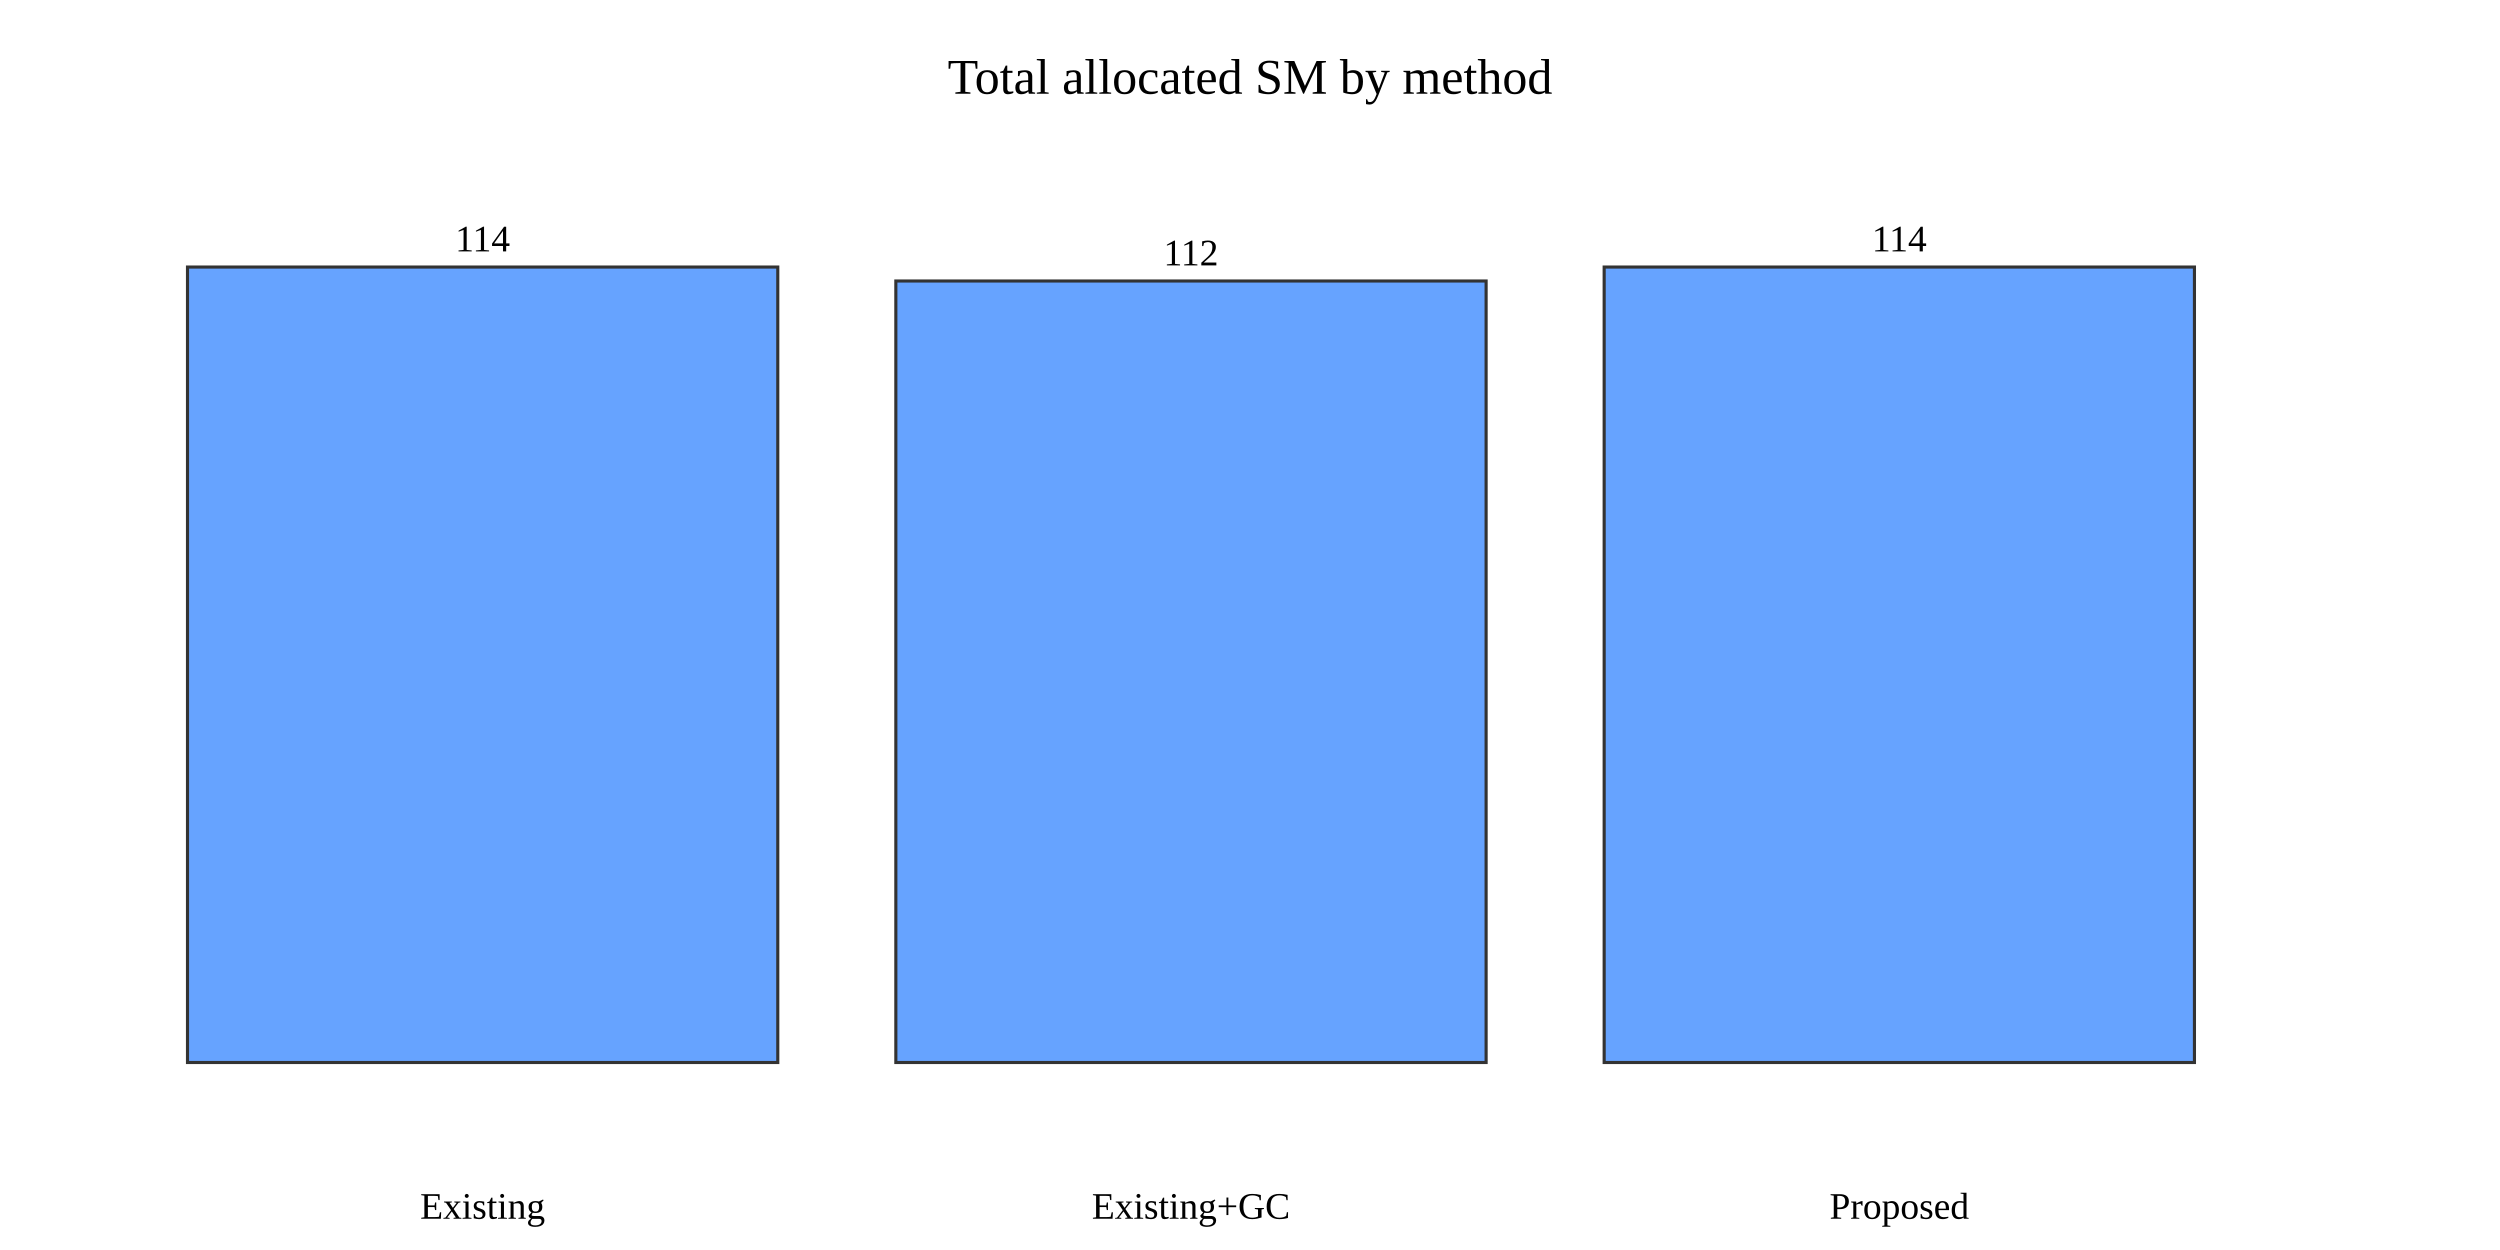
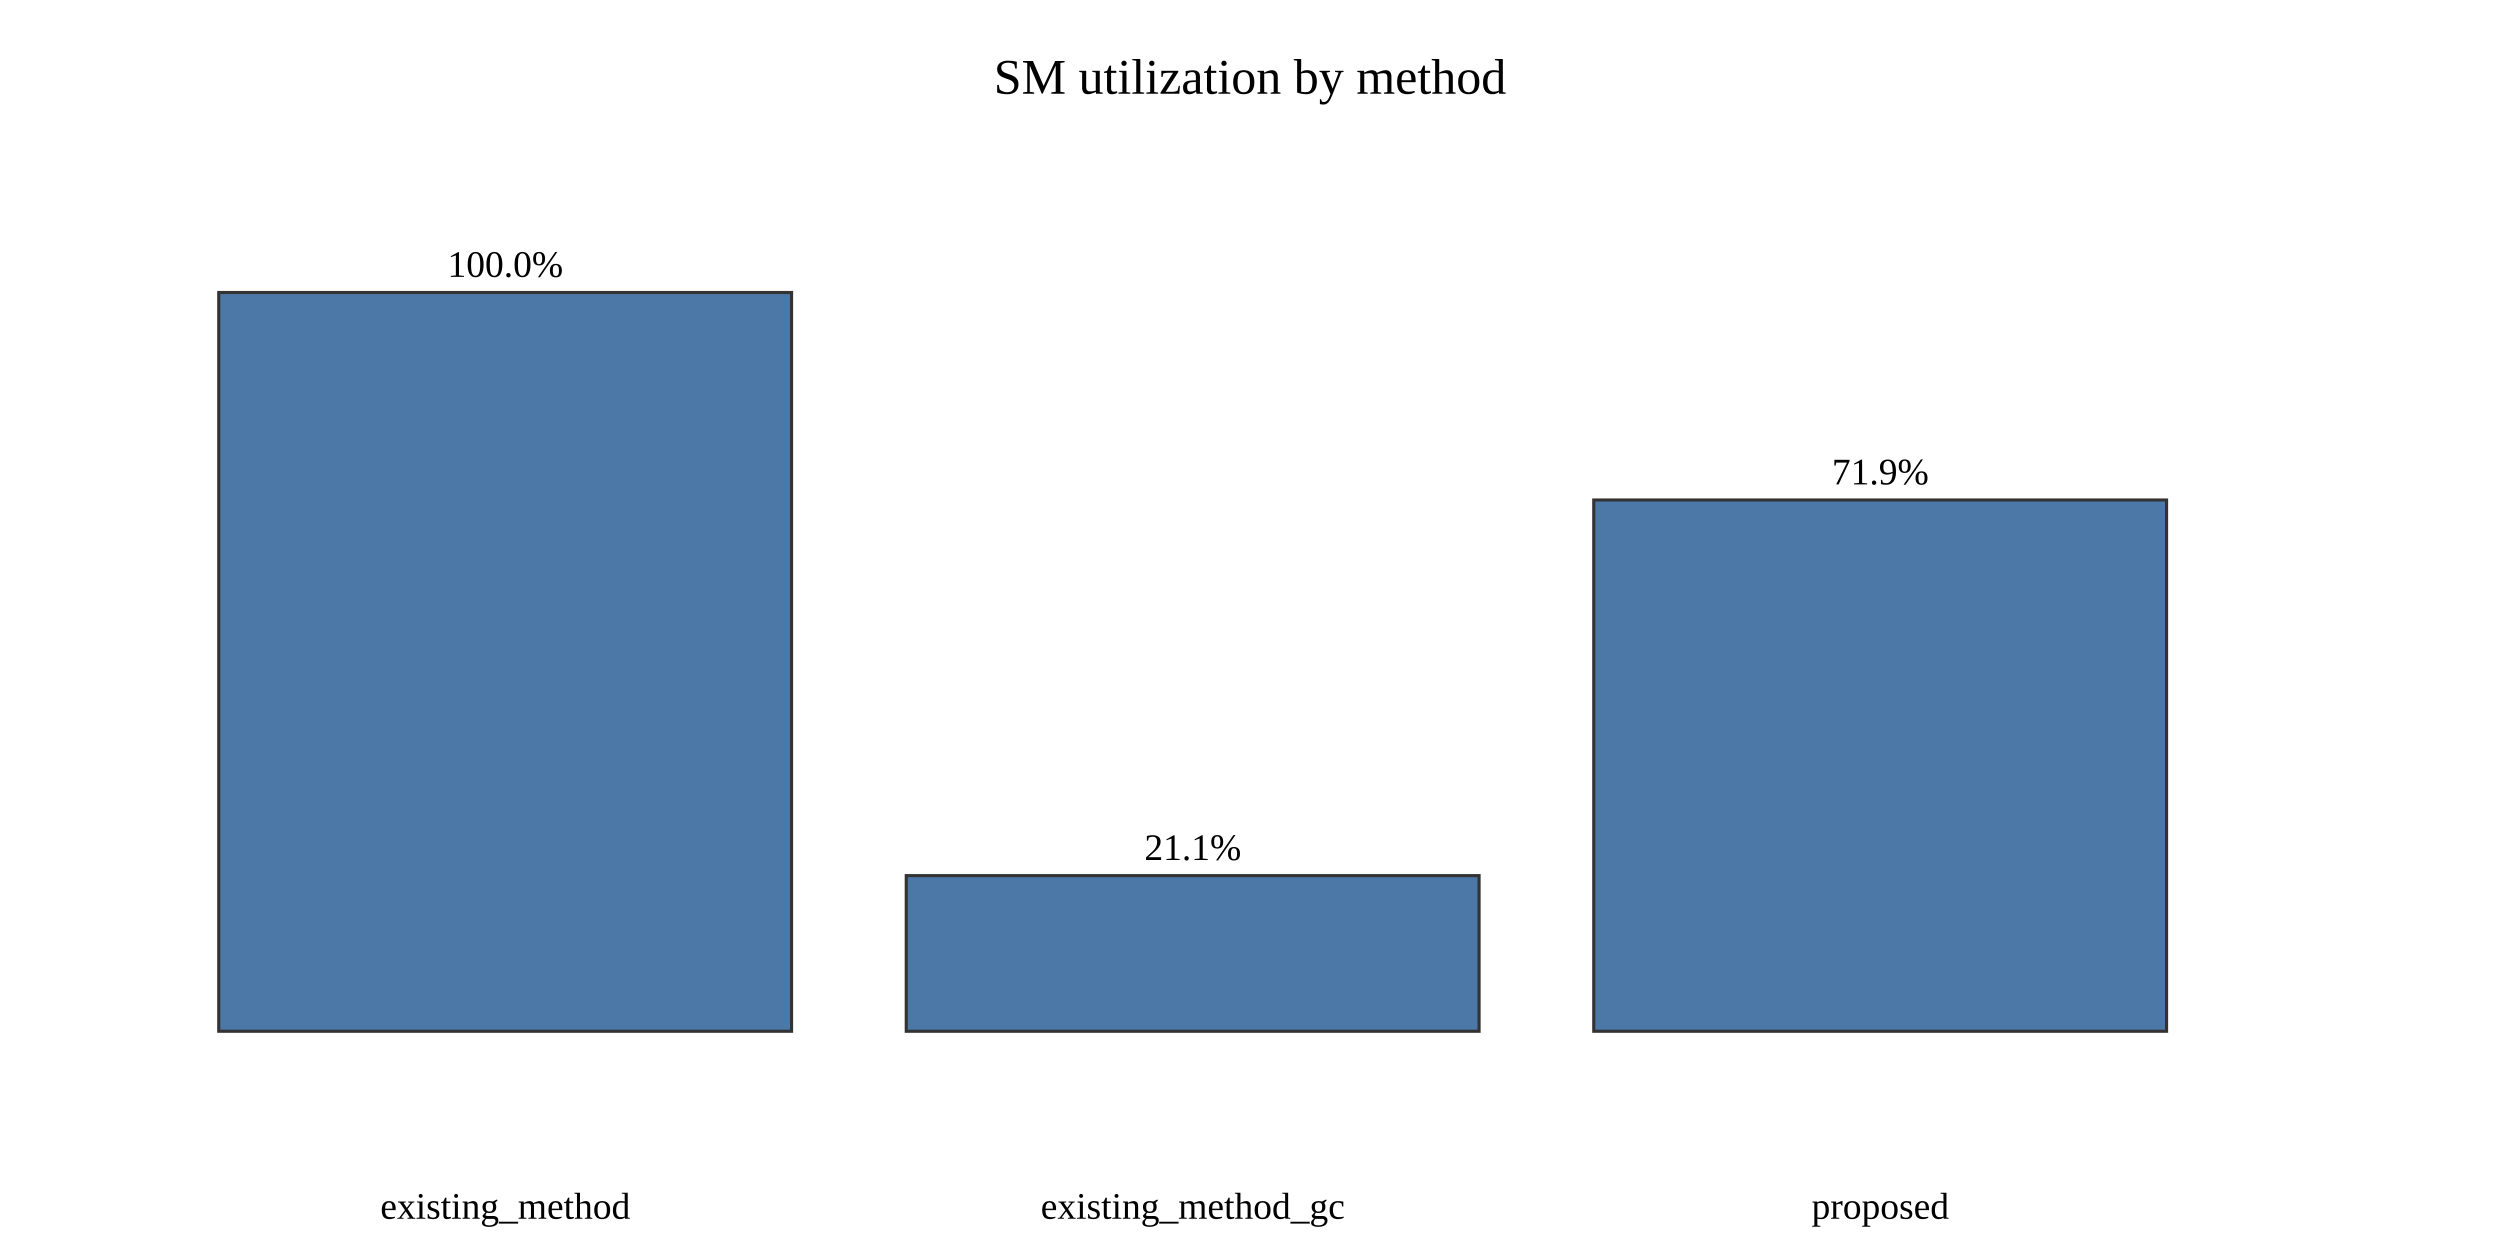
<svg xmlns="http://www.w3.org/2000/svg" width="800" height="400">
  <rect width="100%" height="100%" fill="#fff" />
-   <text x="400.0" y="30" text-anchor="middle" font-size="16">Total allocated SM by method</text>
-   <rect x="60.0" y="85.455" width="188.889" height="254.545" fill="#66a3ff" stroke="#333" />
-   <text x="154.444" y="390" text-anchor="middle" font-size="12">Existing</text>
-   <text x="154.444" y="80.455" text-anchor="middle" font-size="12">114</text>
-   <rect x="286.667" y="89.92" width="188.889" height="250.08" fill="#66a3ff" stroke="#333" />
-   <text x="381.111" y="390" text-anchor="middle" font-size="12">Existing+GC</text>
-   <text x="381.111" y="84.92" text-anchor="middle" font-size="12">112</text>
-   <rect x="513.333" y="85.455" width="188.889" height="254.545" fill="#66a3ff" stroke="#333" />
-   <text x="607.778" y="390" text-anchor="middle" font-size="12">Proposed</text>
-   <text x="607.778" y="80.455" text-anchor="middle" font-size="12">114</text>
+   <text x="400.0" y="30" text-anchor="middle" font-size="16">SM utilization by method</text>
+   <rect x="70.0" y="93.6" width="183.3" height="236.4" fill="#4c78a8" stroke="#333" />
+   <text x="161.7" y="390" text-anchor="middle" font-size="12">existing_method</text>
+   <text x="161.7" y="88.6" text-anchor="middle" font-size="12">100.0%</text>
+   <rect x="290.0" y="280.2" width="183.3" height="49.8" fill="#4c78a8" stroke="#333" />
+   <text x="381.7" y="390" text-anchor="middle" font-size="12">existing_method_gc</text>
+   <text x="381.7" y="275.2" text-anchor="middle" font-size="12">21.1%</text>
+   <rect x="510.0" y="160.0" width="183.3" height="170.0" fill="#4c78a8" stroke="#333" />
+   <text x="601.7" y="390" text-anchor="middle" font-size="12">proposed</text>
+   <text x="601.7" y="155.0" text-anchor="middle" font-size="12">71.9%</text>
</svg>
